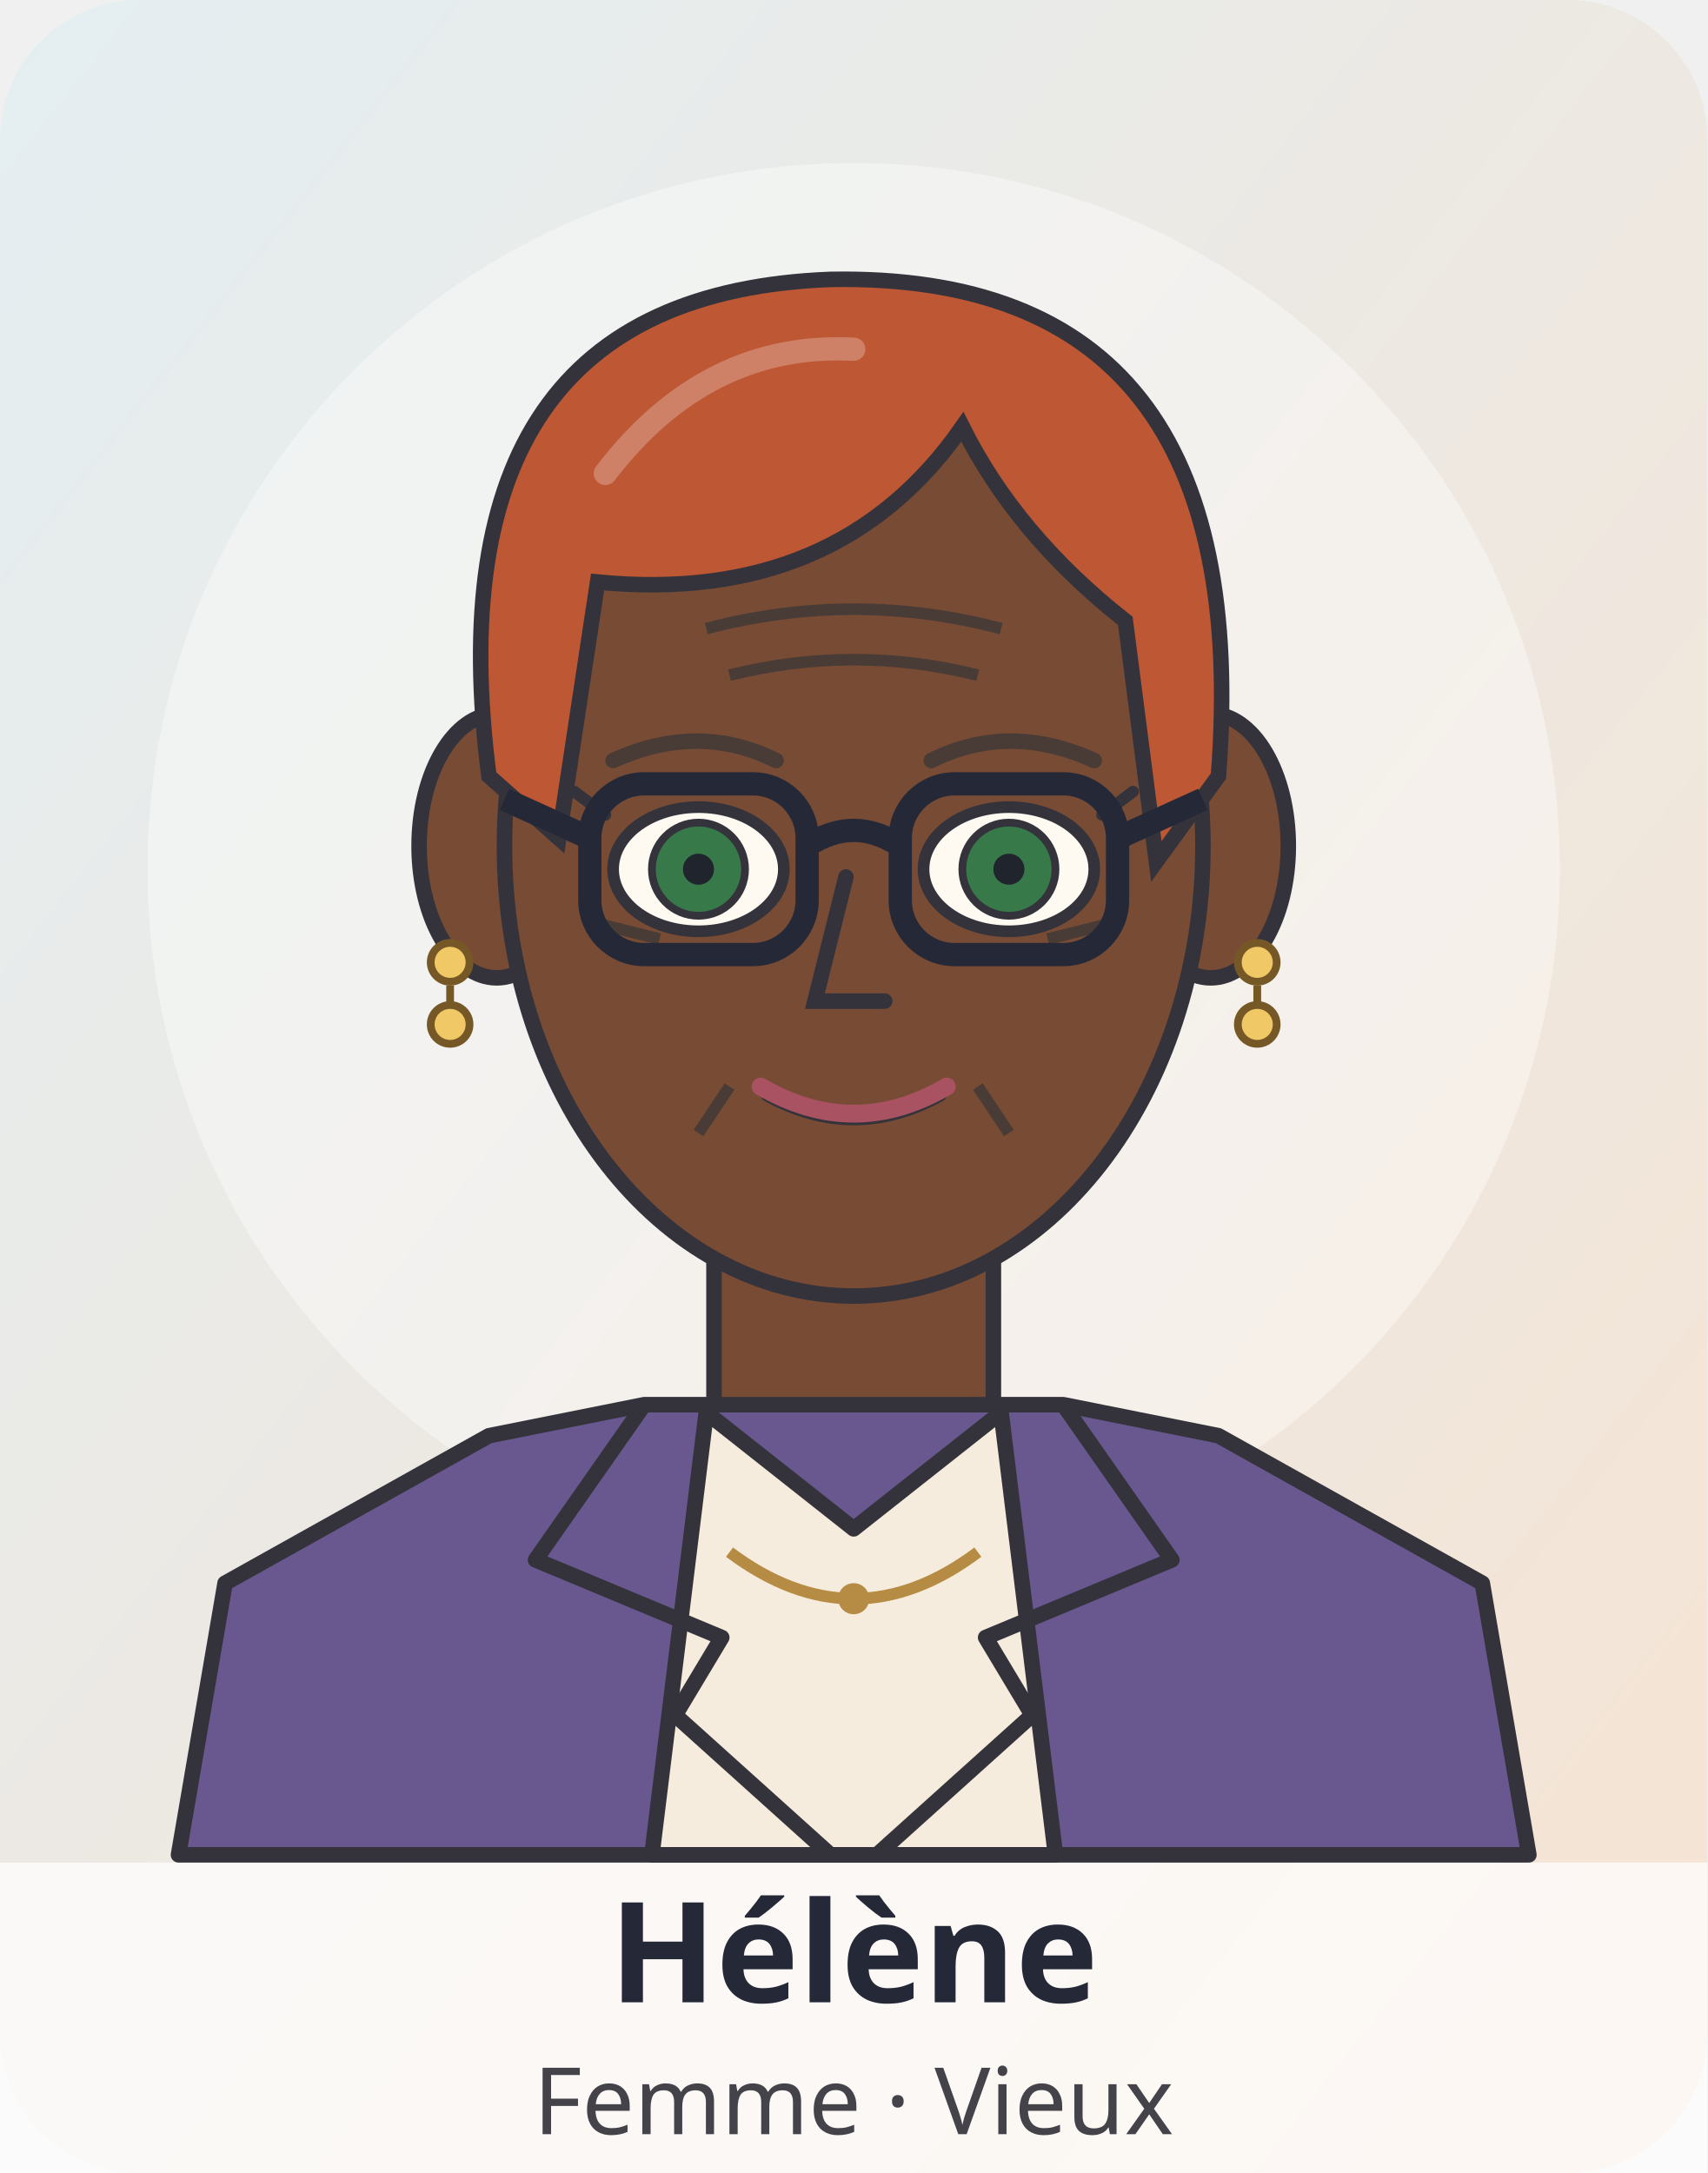
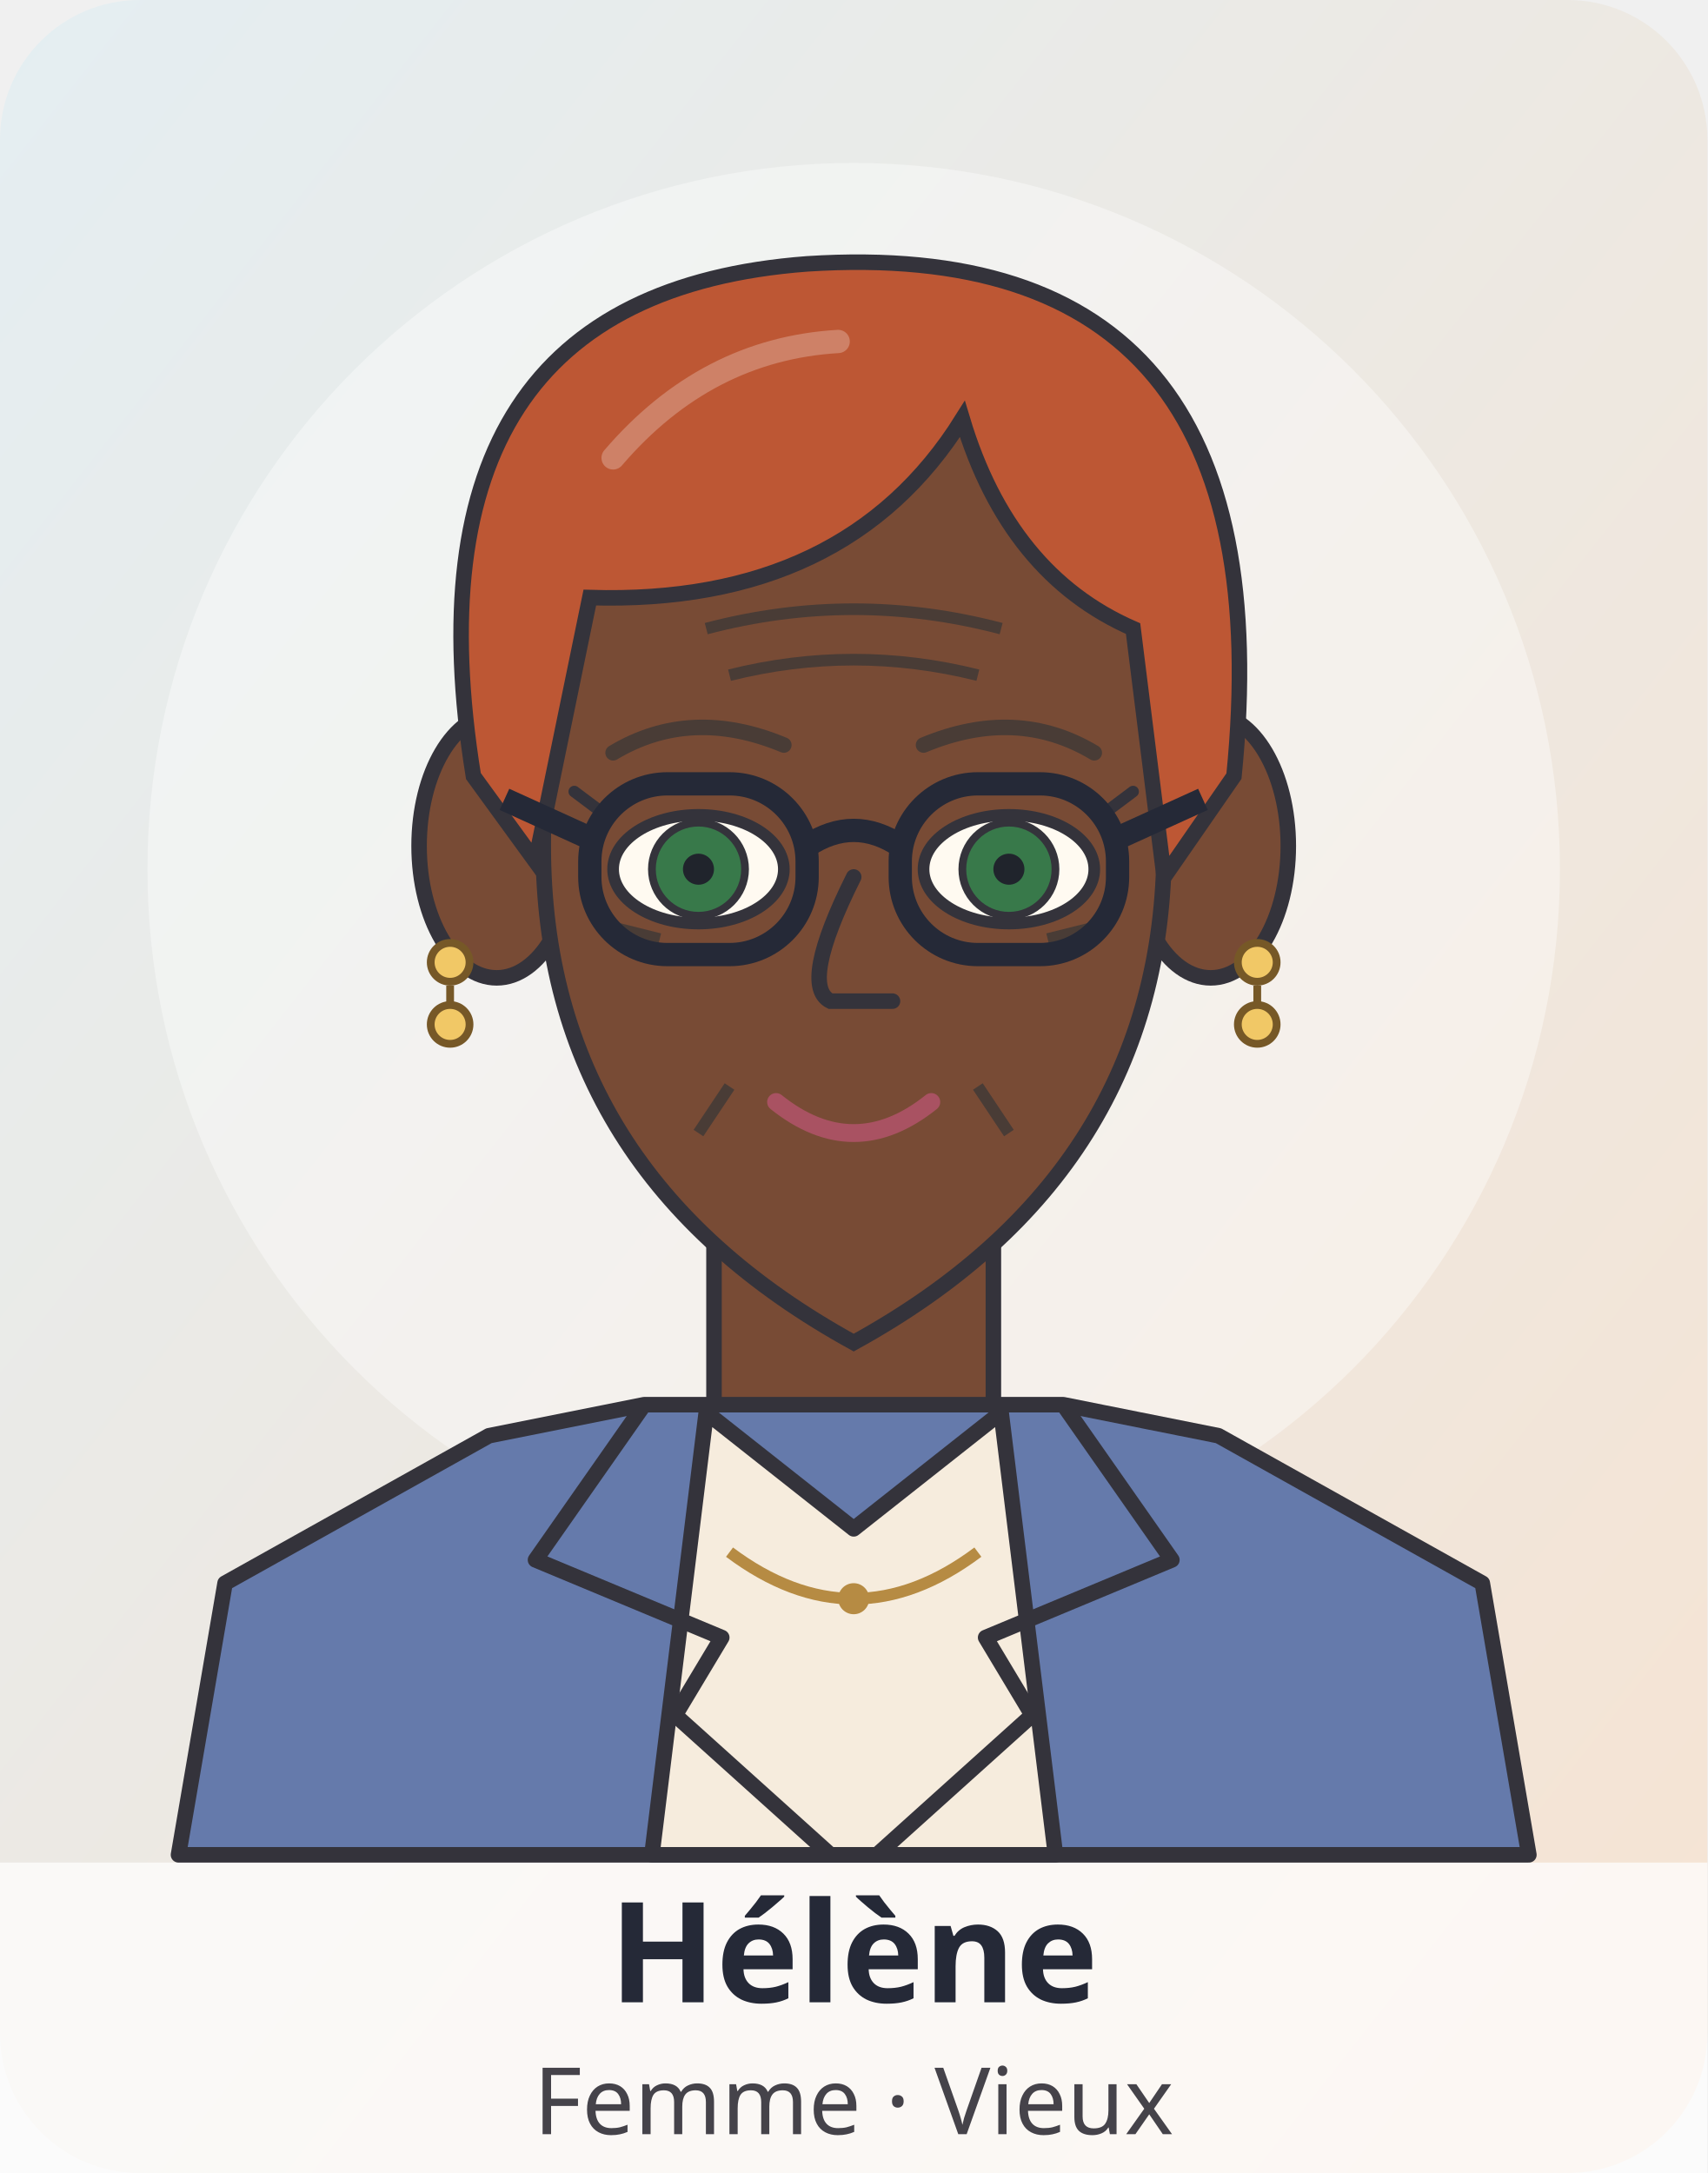
<svg xmlns="http://www.w3.org/2000/svg" viewBox="0 0 220 280" role="img" aria-labelledby="title-c24 desc-c24">
  <defs>
    <linearGradient id="fond-c24" x2="1" y2="1">
      <stop stop-color="#e4eef2" />
      <stop offset="1" stop-color="#f6e3d2" />
    </linearGradient>
  </defs>
  <rect width="220" height="280" rx="18" fill="url(#fond-c24)" />
  <circle cx="110" cy="112" r="91" fill="#fff" opacity=".38" />
  <path d="M0 240 H220 V280 H0Z" fill="#fff" opacity=".72" />
  <path d="M92 153 V186 Q110 203 128 186 V153" fill="#784b35" stroke="#34333b" stroke-width="2" />
-   <path d="M83 181 L63 185 L29 204 L23 239 L197 239 L191 204 L157 185 L137 181Z" fill="#69588f" stroke="#34333b" stroke-width="2" stroke-linejoin="round" />
+   <path d="M83 181 L63 185 L29 204 L23 239 L197 239 L191 204 L157 185 L137 181Z" fill="#657aab" stroke="#34333b" stroke-width="2" stroke-linejoin="round" />
  <path d="M91 182 L110 197 L129 182 L136 239 L84 239Z" fill="#f6ecdd" stroke="#34333b" stroke-width="2" stroke-linejoin="round" />
  <path d="M83 181 L69 201 L93 211 L87 221 L107 239 M137 181 L151 201 L127 211 L133 221 L113 239" fill="none" stroke="#34333b" stroke-width="2" stroke-linejoin="round" />
  <path d="M94 200 Q110 212 126 200" fill="none" stroke="#b68b43" stroke-width="1.5" />
  <circle cx="110" cy="206" r="2" fill="#b68b43" />
  <g fill="#784b35" stroke="#34333b" stroke-width="2">
    <ellipse cx="64" cy="109" rx="10" ry="17" />
    <ellipse cx="156" cy="109" rx="10" ry="17" />
-     <ellipse cx="110" cy="109" rx="45" ry="58" />
+     <path d="M110 51 C83 51 70 73 70 109 Q70 151 110 173 Q150 151 150 109 C150 73 137 51 110 51Z" />
  </g>
-   <path d="M63 100 Q55 38 107 36 Q162 35 157 100 L149 111 L145 80 Q131 69 124 55 Q108 78 77 75 L72 108Z" fill="#bd5734" stroke="#34333b" stroke-width="2" />
-   <path d="M78 61 Q91 44 110 45" fill="none" stroke="#fff" stroke-opacity=".25" stroke-width="3" stroke-linecap="round" />
+   <path d="M61 100 Q51 38 104 34 Q166 30 159 100 L150 113 L146 81 Q130 74 124 54 Q109 78 76 77 L69 111Z" fill="#bd5734" stroke="#34333b" stroke-width="2" />
+   <path d="M79 59 Q91 45 108 44" fill="none" stroke="#fff" stroke-opacity=".25" stroke-width="3" stroke-linecap="round" />
  <path d="M91 81 Q110 76 129 81 M94 87 Q110 83 126 87 M77 119 L85 121 M143 119 L135 121 M90 146 L94 140 M130 146 L126 140" fill="none" stroke="#493c36" stroke-width="1.5" />
  <g fill="#fffaf1" stroke="#34333b" stroke-width="1.5">
-     <ellipse cx="90" cy="112" rx="11" ry="8" />
-     <ellipse cx="130" cy="112" rx="11" ry="8" />
+     <ellipse cx="90" cy="112" rx="11" ry="7" />
+     <ellipse cx="130" cy="112" rx="11" ry="7" />
  </g>
  <g fill="#38794a" stroke="#34333b" stroke-width="1">
    <circle cx="90" cy="112" r="6" />
    <circle cx="130" cy="112" r="6" />
  </g>
  <g fill="#20242c">
    <circle cx="90" cy="112" r="2" />
    <circle cx="130" cy="112" r="2" />
  </g>
-   <path d="M79 98 Q90 93 100 98 M120 98 Q130 93 141 98" fill="none" stroke="#493c36" stroke-width="2" stroke-linecap="round" />
-   <path d="M109 113 L105 129 L114 129 M99 141 Q110 147 121 141" fill="none" stroke="#34333b" stroke-width="2" stroke-linecap="round" />
-   <path d="M98 140 Q110 147 122 140" fill="none" stroke="#a95262" stroke-width="2.3" stroke-linecap="round" />
+   <path d="M79 97 Q89 91 101 96 M119 96 Q131 91 141 97" fill="none" stroke="#493c36" stroke-width="2" stroke-linecap="round" />
+   <path d="M110 113 Q103 127 107 129 L115 129 M100 142 Q110 150 120 142" fill="none" stroke="#34333b" stroke-width="2" stroke-linecap="round" />
+   <path d="M100 142 Q110 150 120 142" fill="none" stroke="#a95262" stroke-width="2.3" stroke-linecap="round" />
  <path d="M78 105 L74 102 M142 105 L146 102" fill="none" stroke="#34333b" stroke-width="1.5" stroke-linecap="round" />
  <g fill="none" stroke="#252937" stroke-width="3">
-     <rect x="76" y="101" width="28" height="22" rx="7" />
-     <rect x="116" y="101" width="28" height="22" rx="7" />
+     <rect x="76" y="101" width="28" height="22" rx="10" />
+     <rect x="116" y="101" width="28" height="22" rx="10" />
    <path d="M104 109 Q110 105 116 109 M76 108 L65 103 M144 108 L155 103" />
  </g>
  <g fill="#f1c866" stroke="#765827" stroke-width="1">
    <circle cx="58" cy="124" r="2.5" />
    <circle cx="162" cy="124" r="2.5" />
    <path d="M58 127v3 M162 127v3" />
    <circle cx="58" cy="132" r="2.5" />
    <circle cx="162" cy="132" r="2.5" />
  </g>
  <text x="110" y="258" text-anchor="middle" font-family="sans-serif" font-size="18" font-weight="700" fill="#252937">Hélène</text>
  <text x="110" y="275" text-anchor="middle" font-family="sans-serif" font-size="12" fill="#45434a">Femme · Vieux</text>
</svg>
